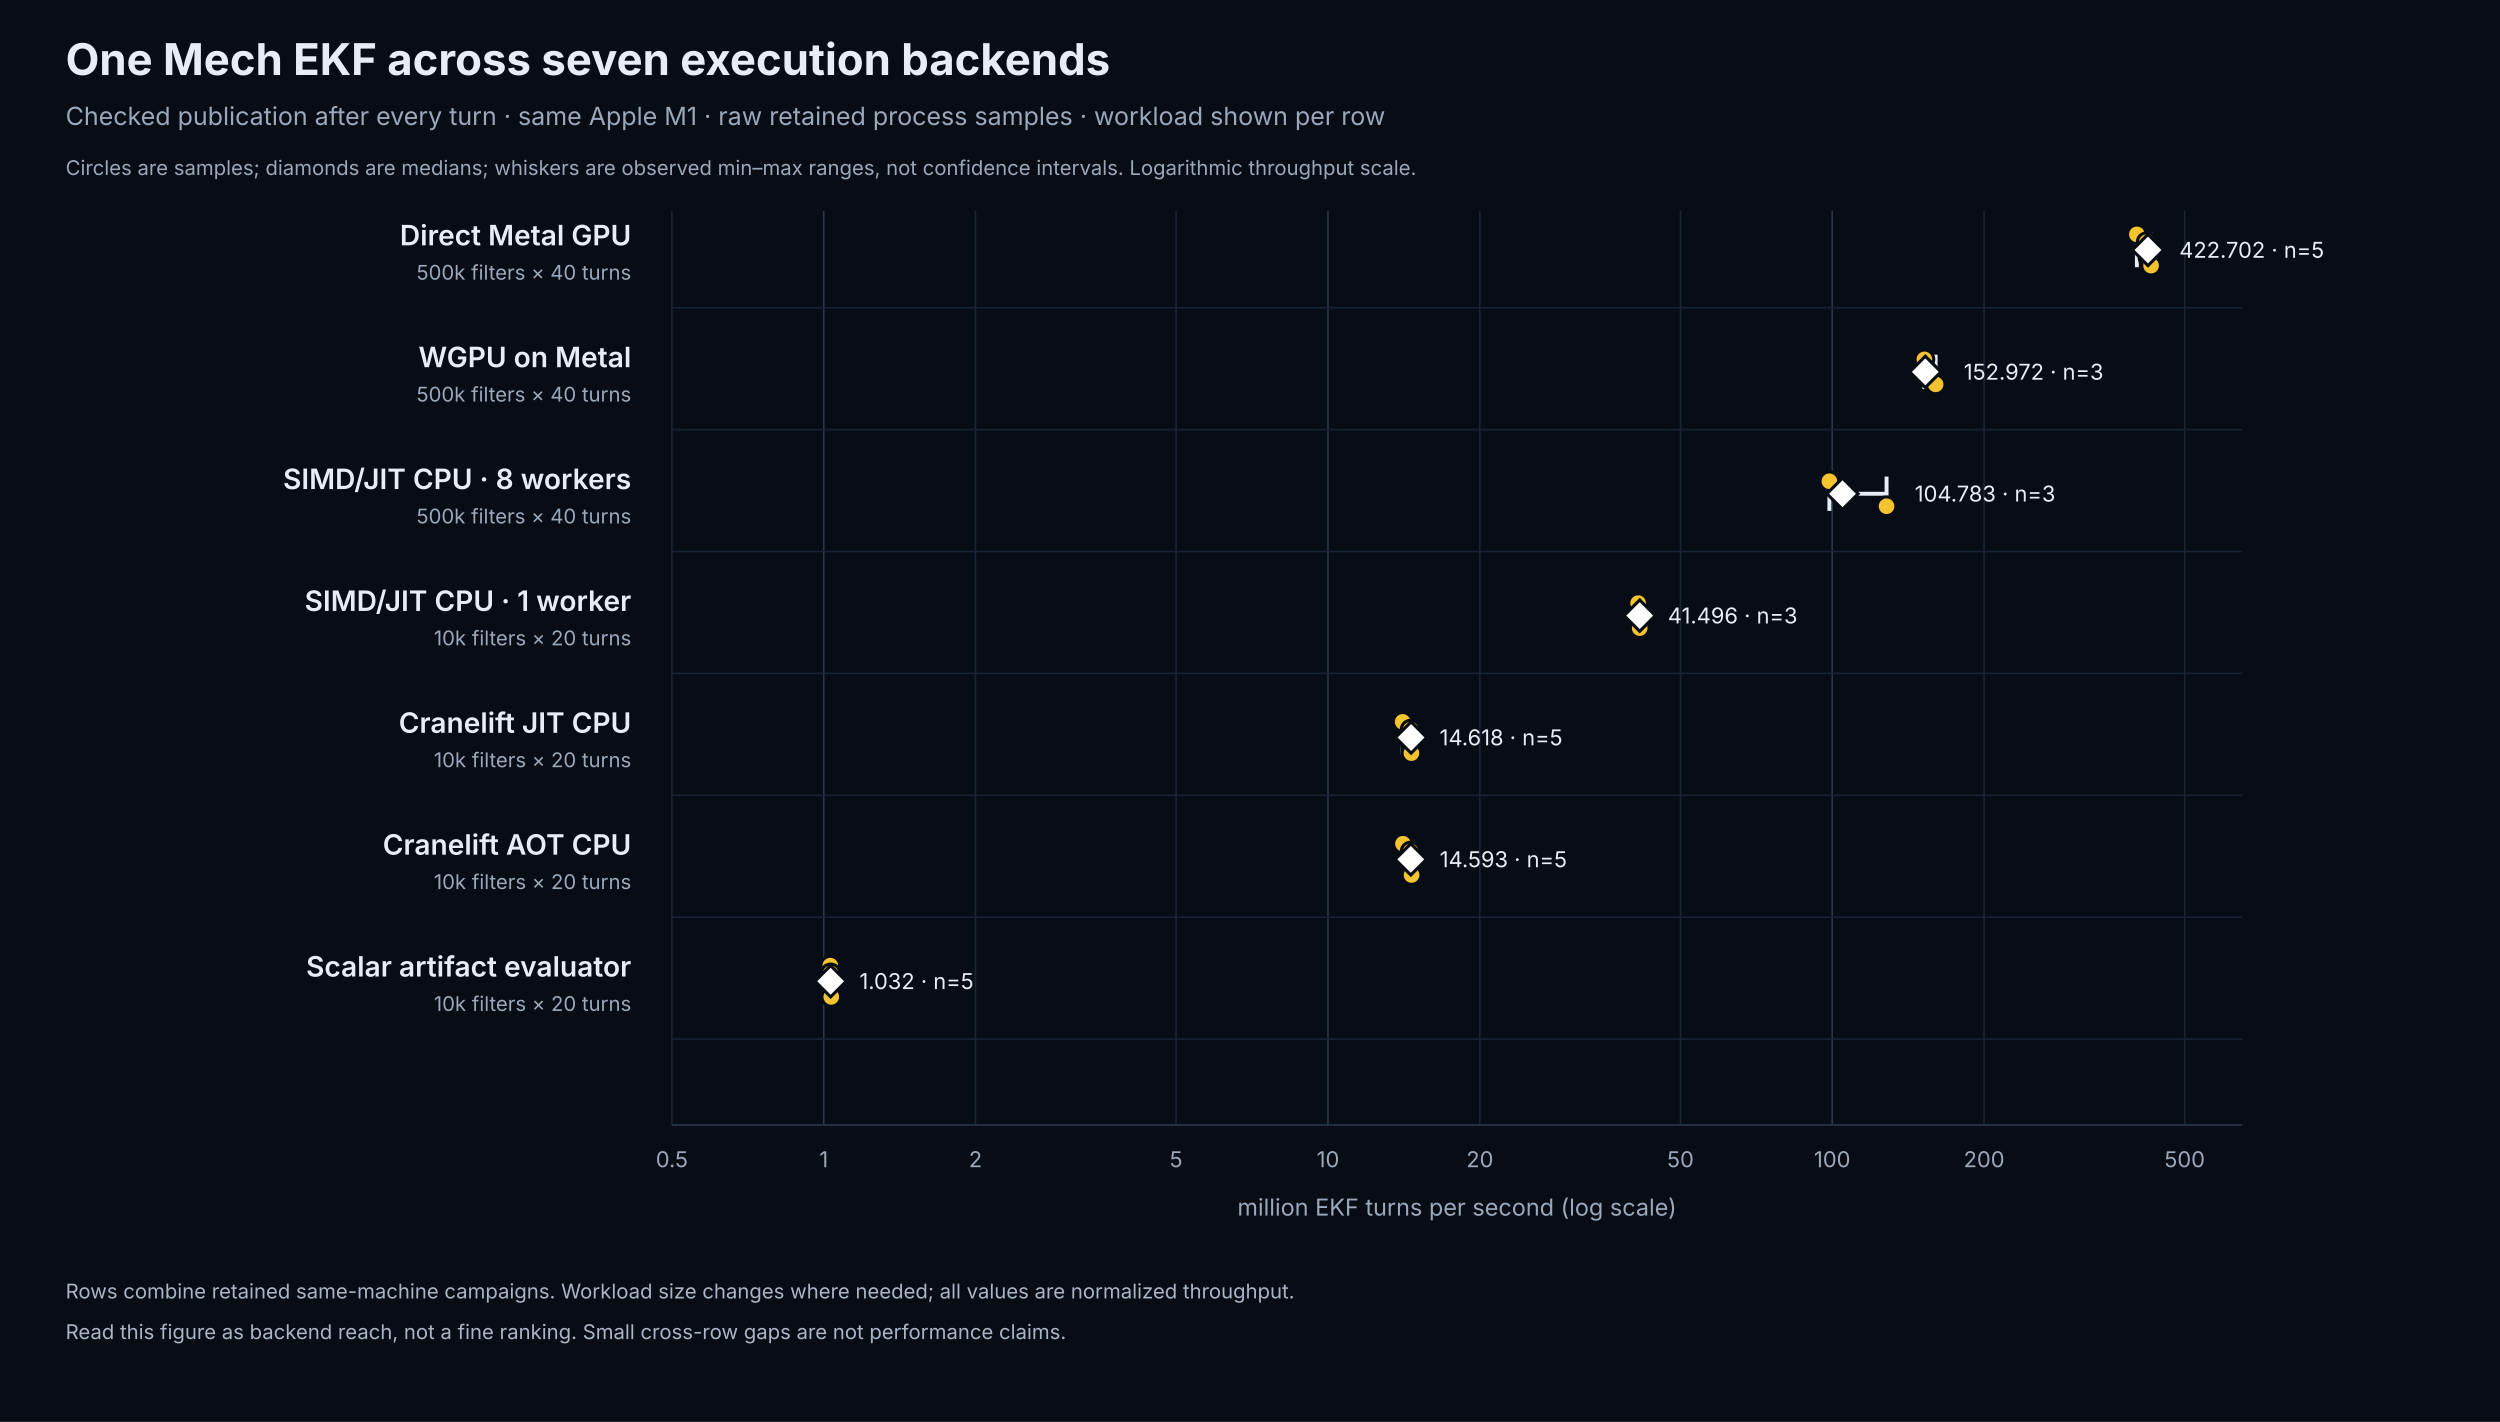
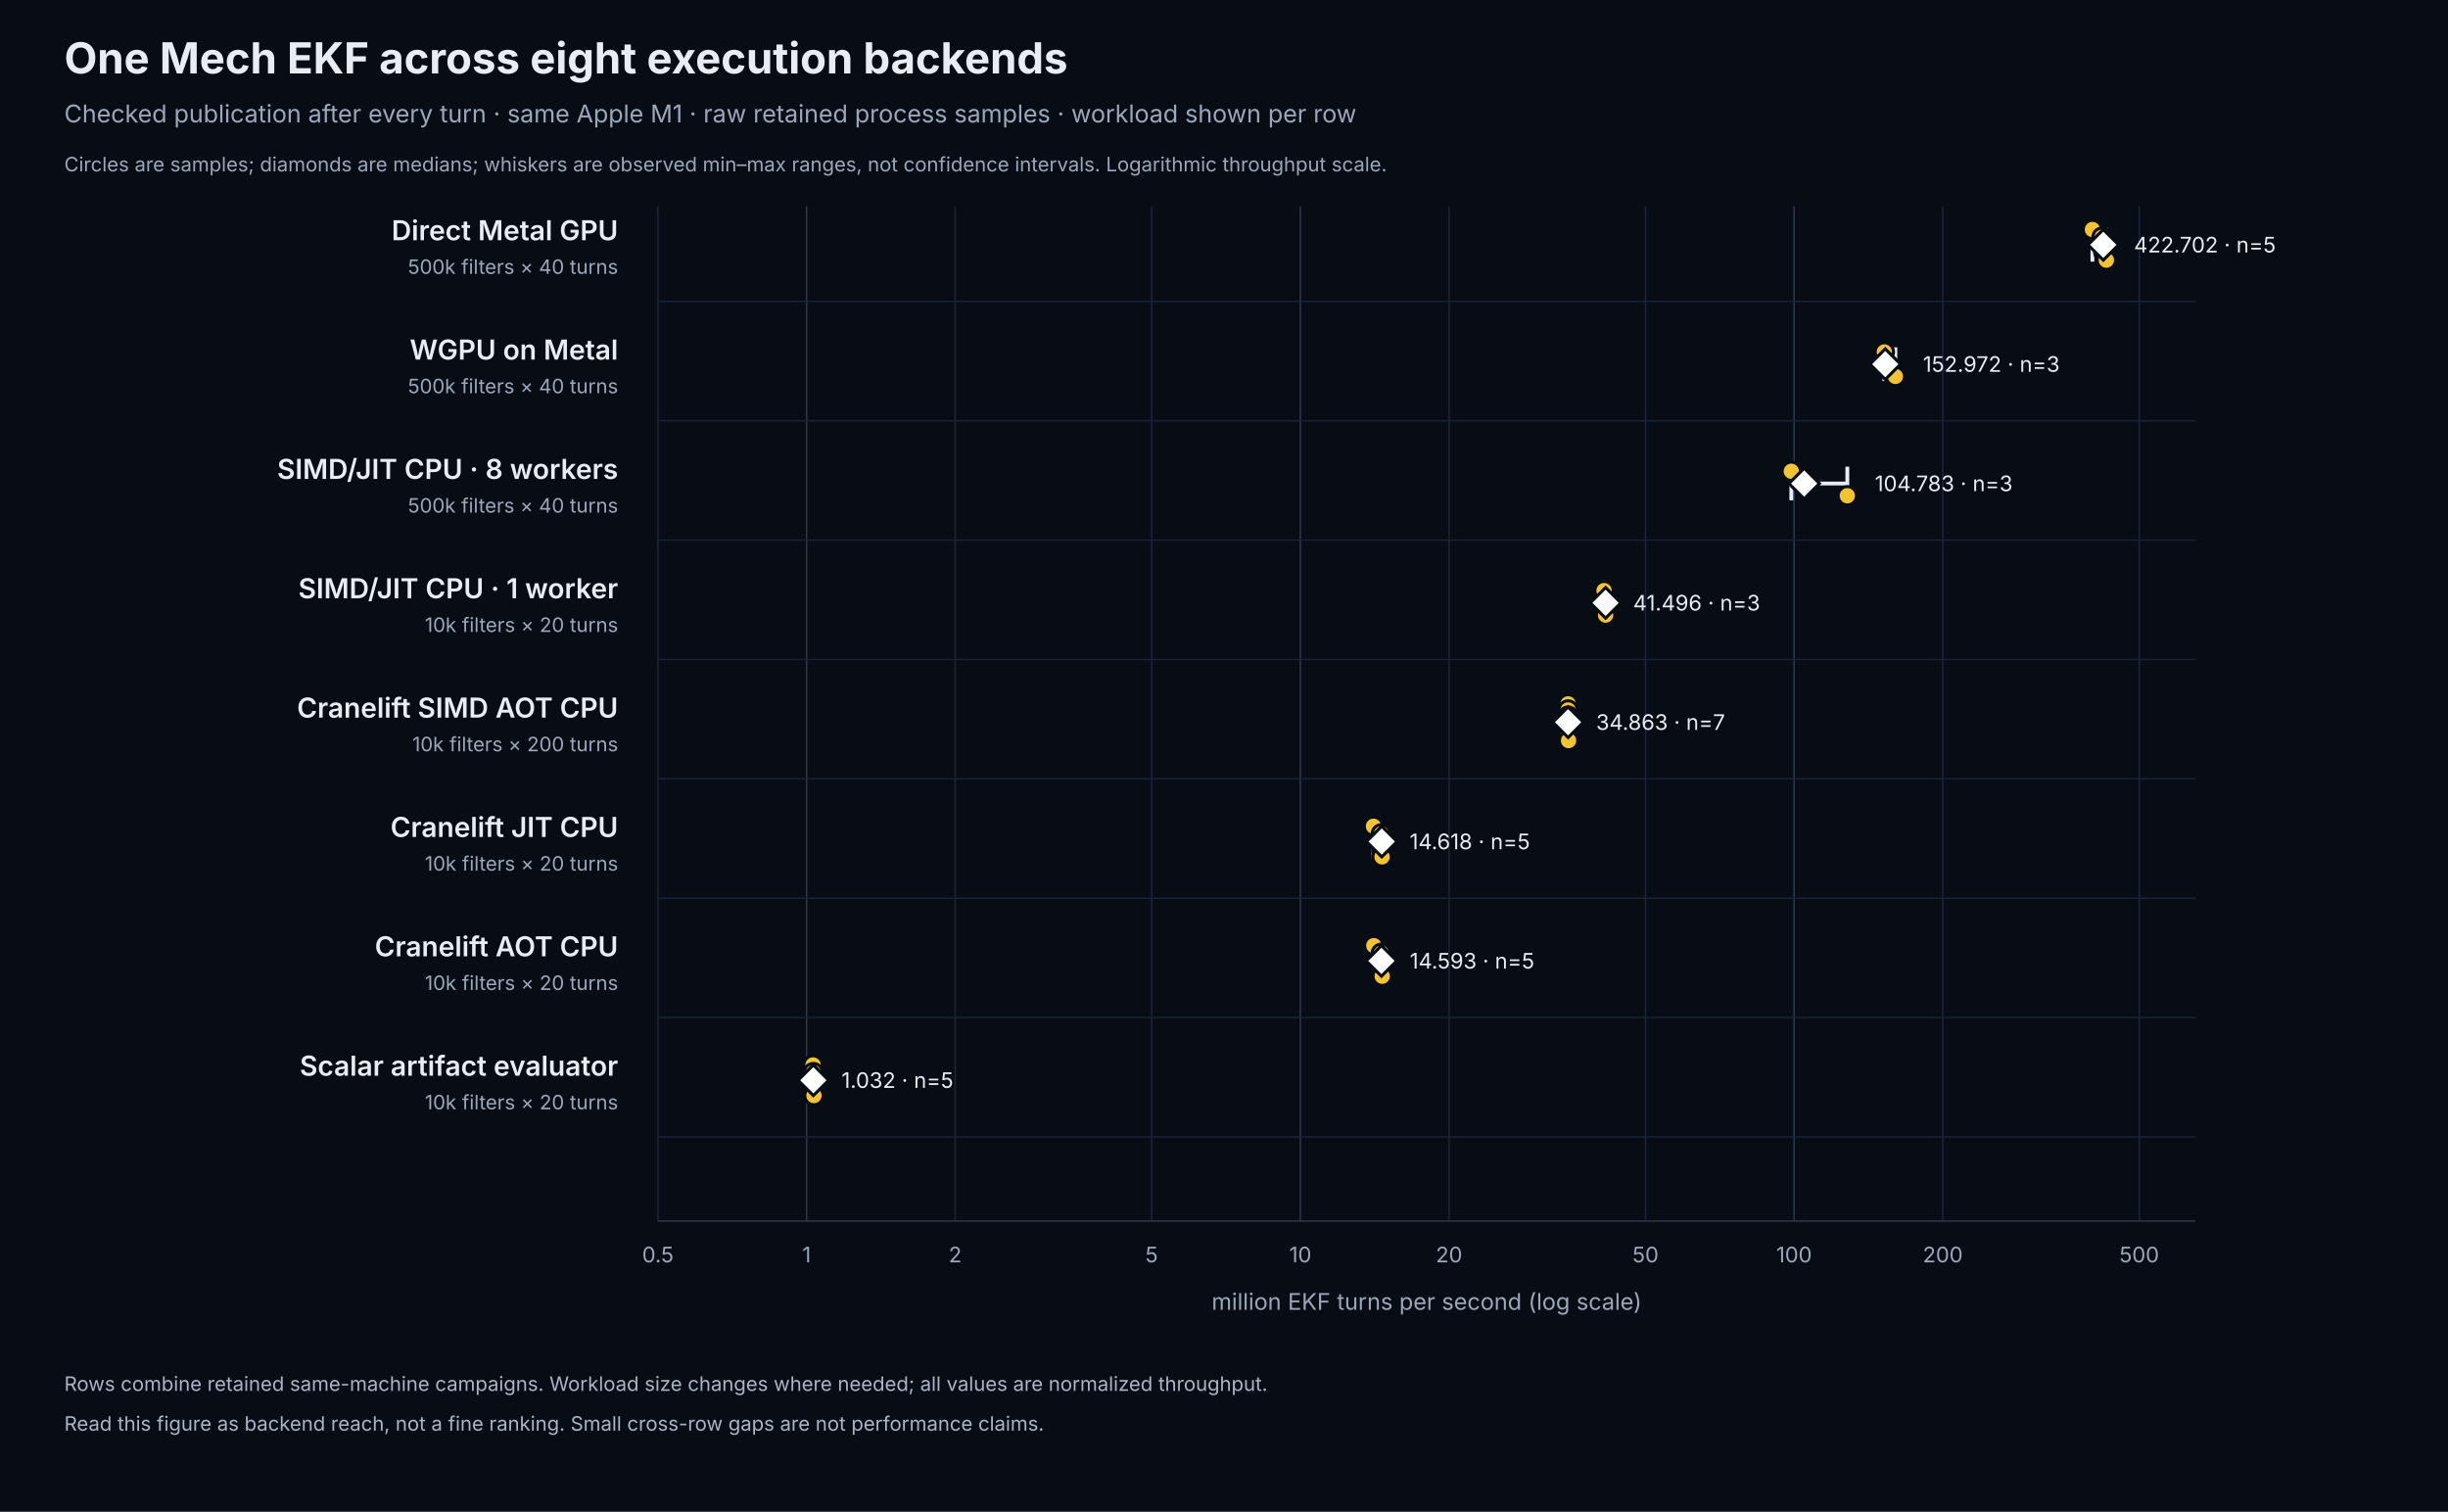
- <svg xmlns="http://www.w3.org/2000/svg" width="1600" height="910" viewBox="0 0 1600 910" role="img" aria-labelledby="mech-title mech-desc">
+ <svg xmlns="http://www.w3.org/2000/svg" width="1600" height="988" viewBox="0 0 1600 988" role="img" aria-labelledby="mech-title mech-desc">
  <rect width="100%" height="100%" fill="#080c14" />
  <style>text{font-family:-apple-system,BlinkMacSystemFont,"Segoe UI",sans-serif;fill:#e8edf5}.muted{fill:#9aa8ba}.grid{stroke:#2a374c;stroke-width:1}.minor-grid{stroke:#1a2538;stroke-width:1}.row-guide{stroke:#182235;stroke-width:1}.axis{fill:#9aa8ba;font-size:14px}.label{font-size:18px;font-weight:600}.detail{fill:#9aa8ba;font-size:13px}.value{font-size:14px;font-variant-numeric:tabular-nums}.whisker{stroke:#e8edf5;stroke-width:2.5}.footnote{fill:#aab5c5;font-size:13px}</style>
-   <text x="42" y="48" font-size="28" font-weight="700">One Mech EKF across seven execution backends</text>
+   <text x="42" y="48" font-size="28" font-weight="700">One Mech EKF across eight execution backends</text>
  <text x="42" y="80" class="muted" font-size="16">Checked publication after every turn · same Apple M1 · raw retained process samples · workload shown per row</text>
  <text x="42" y="112" class="muted" font-size="13">Circles are samples; diamonds are medians; whiskers are observed min–max ranges, not confidence intervals. Logarithmic throughput scale.</text>
-   <line x1="430.0" y1="135" x2="430.0" y2="720" class="minor-grid" />
-   <text x="430.0" y="747" text-anchor="middle" class="axis">0.5</text>
-   <line x1="527.2" y1="135" x2="527.2" y2="720" class="grid" />
-   <text x="527.2" y="747" text-anchor="middle" class="axis">1</text>
-   <line x1="624.3" y1="135" x2="624.3" y2="720" class="minor-grid" />
-   <text x="624.3" y="747" text-anchor="middle" class="axis">2</text>
-   <line x1="752.7" y1="135" x2="752.7" y2="720" class="minor-grid" />
-   <text x="752.7" y="747" text-anchor="middle" class="axis">5</text>
-   <line x1="849.9" y1="135" x2="849.9" y2="720" class="grid" />
-   <text x="849.9" y="747" text-anchor="middle" class="axis">10</text>
-   <line x1="947.1" y1="135" x2="947.1" y2="720" class="minor-grid" />
-   <text x="947.1" y="747" text-anchor="middle" class="axis">20</text>
-   <line x1="1075.5" y1="135" x2="1075.5" y2="720" class="minor-grid" />
-   <text x="1075.5" y="747" text-anchor="middle" class="axis">50</text>
-   <line x1="1172.6" y1="135" x2="1172.6" y2="720" class="grid" />
-   <text x="1172.6" y="747" text-anchor="middle" class="axis">100</text>
-   <line x1="1269.8" y1="135" x2="1269.8" y2="720" class="minor-grid" />
-   <text x="1269.8" y="747" text-anchor="middle" class="axis">200</text>
-   <line x1="1398.2" y1="135" x2="1398.2" y2="720" class="minor-grid" />
-   <text x="1398.2" y="747" text-anchor="middle" class="axis">500</text>
+   <line x1="430.0" y1="135" x2="430.0" y2="798" class="minor-grid" />
+   <text x="430.0" y="825" text-anchor="middle" class="axis">0.5</text>
+   <line x1="527.2" y1="135" x2="527.2" y2="798" class="grid" />
+   <text x="527.2" y="825" text-anchor="middle" class="axis">1</text>
+   <line x1="624.3" y1="135" x2="624.3" y2="798" class="minor-grid" />
+   <text x="624.3" y="825" text-anchor="middle" class="axis">2</text>
+   <line x1="752.7" y1="135" x2="752.7" y2="798" class="minor-grid" />
+   <text x="752.7" y="825" text-anchor="middle" class="axis">5</text>
+   <line x1="849.9" y1="135" x2="849.9" y2="798" class="grid" />
+   <text x="849.9" y="825" text-anchor="middle" class="axis">10</text>
+   <line x1="947.1" y1="135" x2="947.1" y2="798" class="minor-grid" />
+   <text x="947.1" y="825" text-anchor="middle" class="axis">20</text>
+   <line x1="1075.5" y1="135" x2="1075.5" y2="798" class="minor-grid" />
+   <text x="1075.5" y="825" text-anchor="middle" class="axis">50</text>
+   <line x1="1172.6" y1="135" x2="1172.6" y2="798" class="grid" />
+   <text x="1172.6" y="825" text-anchor="middle" class="axis">100</text>
+   <line x1="1269.8" y1="135" x2="1269.8" y2="798" class="minor-grid" />
+   <text x="1269.8" y="825" text-anchor="middle" class="axis">200</text>
+   <line x1="1398.2" y1="135" x2="1398.2" y2="798" class="minor-grid" />
+   <text x="1398.2" y="825" text-anchor="middle" class="axis">500</text>
  <line x1="430" y1="197" x2="1435" y2="197" class="row-guide" />
  <text x="404" y="157" text-anchor="end" class="label">Direct Metal GPU</text>
  <text x="404" y="179" text-anchor="end" class="detail">500k filters × 40 turns</text>
  <line x1="1367.6" y1="160" x2="1376.7" y2="160" class="whisker" />
  <line x1="1367.6" y1="149" x2="1367.6" y2="171" class="whisker" />
  <line x1="1376.7" y1="149" x2="1376.7" y2="171" class="whisker" />
  <circle cx="1367.6" cy="150" r="6" fill="#f4c430" stroke="#080c14" stroke-width="2" />
  <circle cx="1373.9" cy="155" r="6" fill="#f4c430" stroke="#080c14" stroke-width="2" />
  <circle cx="1374.7" cy="160" r="6" fill="#f4c430" stroke="#080c14" stroke-width="2" />
  <circle cx="1375.1" cy="165" r="6" fill="#f4c430" stroke="#080c14" stroke-width="2" />
  <circle cx="1376.7" cy="170" r="6" fill="#f4c430" stroke="#080c14" stroke-width="2" />
  <path d="M 1374.7 150 L 1384.7 160 L 1374.7 170 L 1364.7 160 Z" fill="#ffffff" stroke="#080c14" stroke-width="2" />
  <text x="1394.7" y="165" class="value">422.702 · n=5</text>
  <line x1="430" y1="275" x2="1435" y2="275" class="row-guide" />
  <text x="404" y="235" text-anchor="end" class="label">WGPU on Metal</text>
  <text x="404" y="257" text-anchor="end" class="detail">500k filters × 40 turns</text>
  <line x1="1231.6" y1="238" x2="1238.8" y2="238" class="whisker" />
  <line x1="1231.6" y1="227" x2="1231.6" y2="249" class="whisker" />
  <line x1="1238.8" y1="227" x2="1238.8" y2="249" class="whisker" />
  <circle cx="1231.6" cy="230" r="6" fill="#f4c430" stroke="#080c14" stroke-width="2" />
  <circle cx="1232.2" cy="238" r="6" fill="#f4c430" stroke="#080c14" stroke-width="2" />
  <circle cx="1238.8" cy="246" r="6" fill="#f4c430" stroke="#080c14" stroke-width="2" />
  <path d="M 1232.2 228 L 1242.2 238 L 1232.2 248 L 1222.2 238 Z" fill="#ffffff" stroke="#080c14" stroke-width="2" />
  <text x="1256.8" y="243" class="value">152.972 · n=3</text>
  <line x1="430" y1="353" x2="1435" y2="353" class="row-guide" />
  <text x="404" y="313" text-anchor="end" class="label">SIMD/JIT CPU · 8 workers</text>
  <text x="404" y="335" text-anchor="end" class="detail">500k filters × 40 turns</text>
  <line x1="1170.8" y1="316" x2="1207.4" y2="316" class="whisker" />
  <line x1="1170.8" y1="305" x2="1170.8" y2="327" class="whisker" />
  <line x1="1207.4" y1="305" x2="1207.4" y2="327" class="whisker" />
  <circle cx="1170.8" cy="308" r="6" fill="#f4c430" stroke="#080c14" stroke-width="2" />
  <circle cx="1179.2" cy="316" r="6" fill="#f4c430" stroke="#080c14" stroke-width="2" />
  <circle cx="1207.4" cy="324" r="6" fill="#f4c430" stroke="#080c14" stroke-width="2" />
  <path d="M 1179.2 306 L 1189.2 316 L 1179.2 326 L 1169.2 316 Z" fill="#ffffff" stroke="#080c14" stroke-width="2" />
  <text x="1225.4" y="321" class="value">104.783 · n=3</text>
  <line x1="430" y1="431" x2="1435" y2="431" class="row-guide" />
  <text x="404" y="391" text-anchor="end" class="label">SIMD/JIT CPU · 1 worker</text>
  <text x="404" y="413" text-anchor="end" class="detail">10k filters × 20 turns</text>
  <line x1="1048.4" y1="394" x2="1049.4" y2="394" class="whisker" />
  <line x1="1048.4" y1="383" x2="1048.4" y2="405" class="whisker" />
  <line x1="1049.4" y1="383" x2="1049.4" y2="405" class="whisker" />
  <circle cx="1048.4" cy="386" r="6" fill="#f4c430" stroke="#080c14" stroke-width="2" />
  <circle cx="1049.4" cy="394" r="6" fill="#f4c430" stroke="#080c14" stroke-width="2" />
  <circle cx="1049.4" cy="402" r="6" fill="#f4c430" stroke="#080c14" stroke-width="2" />
  <path d="M 1049.4 384 L 1059.4 394 L 1049.4 404 L 1039.4 394 Z" fill="#ffffff" stroke="#080c14" stroke-width="2" />
  <text x="1067.4" y="399" class="value">41.496 · n=3</text>
  <line x1="430" y1="509" x2="1435" y2="509" class="row-guide" />
-   <text x="404" y="469" text-anchor="end" class="label">Cranelift JIT CPU</text>
-   <text x="404" y="491" text-anchor="end" class="detail">10k filters × 20 turns</text>
-   <line x1="897.7" y1="472" x2="903.3" y2="472" class="whisker" />
-   <line x1="897.7" y1="461" x2="897.7" y2="483" class="whisker" />
-   <line x1="903.3" y1="461" x2="903.3" y2="483" class="whisker" />
-   <circle cx="897.7" cy="462" r="6" fill="#f4c430" stroke="#080c14" stroke-width="2" />
-   <circle cx="902.8" cy="467" r="6" fill="#f4c430" stroke="#080c14" stroke-width="2" />
-   <circle cx="903.1" cy="472" r="6" fill="#f4c430" stroke="#080c14" stroke-width="2" />
-   <circle cx="903.2" cy="477" r="6" fill="#f4c430" stroke="#080c14" stroke-width="2" />
-   <circle cx="903.3" cy="482" r="6" fill="#f4c430" stroke="#080c14" stroke-width="2" />
-   <path d="M 903.1 462 L 913.1 472 L 903.1 482 L 893.1 472 Z" fill="#ffffff" stroke="#080c14" stroke-width="2" />
-   <text x="921.3" y="477" class="value">14.618 · n=5</text>
+   <text x="404" y="469" text-anchor="end" class="label">Cranelift SIMD AOT CPU</text>
+   <text x="404" y="491" text-anchor="end" class="detail">10k filters × 200 turns</text>
+   <line x1="1024.9" y1="472" x2="1025.2" y2="472" class="whisker" />
+   <line x1="1024.9" y1="461" x2="1024.9" y2="483" class="whisker" />
+   <line x1="1025.2" y1="461" x2="1025.2" y2="483" class="whisker" />
+   <circle cx="1024.9" cy="460" r="6" fill="#f4c430" stroke="#080c14" stroke-width="2" />
+   <circle cx="1024.9" cy="464" r="6" fill="#f4c430" stroke="#080c14" stroke-width="2" />
+   <circle cx="1024.9" cy="468" r="6" fill="#f4c430" stroke="#080c14" stroke-width="2" />
+   <circle cx="1024.9" cy="472" r="6" fill="#f4c430" stroke="#080c14" stroke-width="2" />
+   <circle cx="1025.0" cy="476" r="6" fill="#f4c430" stroke="#080c14" stroke-width="2" />
+   <circle cx="1025.0" cy="480" r="6" fill="#f4c430" stroke="#080c14" stroke-width="2" />
+   <circle cx="1025.2" cy="484" r="6" fill="#f4c430" stroke="#080c14" stroke-width="2" />
+   <path d="M 1024.9 462 L 1034.9 472 L 1024.9 482 L 1014.9 472 Z" fill="#ffffff" stroke="#080c14" stroke-width="2" />
+   <text x="1043.2" y="477" class="value">34.863 · n=7</text>
  <line x1="430" y1="587" x2="1435" y2="587" class="row-guide" />
-   <text x="404" y="547" text-anchor="end" class="label">Cranelift AOT CPU</text>
+   <text x="404" y="547" text-anchor="end" class="label">Cranelift JIT CPU</text>
  <text x="404" y="569" text-anchor="end" class="detail">10k filters × 20 turns</text>
-   <line x1="897.9" y1="550" x2="903.4" y2="550" class="whisker" />
-   <line x1="897.9" y1="539" x2="897.9" y2="561" class="whisker" />
-   <line x1="903.4" y1="539" x2="903.4" y2="561" class="whisker" />
-   <circle cx="897.9" cy="540" r="6" fill="#f4c430" stroke="#080c14" stroke-width="2" />
+   <line x1="897.7" y1="550" x2="903.3" y2="550" class="whisker" />
+   <line x1="897.7" y1="539" x2="897.7" y2="561" class="whisker" />
+   <line x1="903.3" y1="539" x2="903.3" y2="561" class="whisker" />
+   <circle cx="897.7" cy="540" r="6" fill="#f4c430" stroke="#080c14" stroke-width="2" />
  <circle cx="902.8" cy="545" r="6" fill="#f4c430" stroke="#080c14" stroke-width="2" />
-   <circle cx="902.9" cy="550" r="6" fill="#f4c430" stroke="#080c14" stroke-width="2" />
-   <circle cx="903.0" cy="555" r="6" fill="#f4c430" stroke="#080c14" stroke-width="2" />
-   <circle cx="903.4" cy="560" r="6" fill="#f4c430" stroke="#080c14" stroke-width="2" />
-   <path d="M 902.9 540 L 912.9 550 L 902.9 560 L 892.9 550 Z" fill="#ffffff" stroke="#080c14" stroke-width="2" />
-   <text x="921.4" y="555" class="value">14.593 · n=5</text>
+   <circle cx="903.1" cy="550" r="6" fill="#f4c430" stroke="#080c14" stroke-width="2" />
+   <circle cx="903.2" cy="555" r="6" fill="#f4c430" stroke="#080c14" stroke-width="2" />
+   <circle cx="903.3" cy="560" r="6" fill="#f4c430" stroke="#080c14" stroke-width="2" />
+   <path d="M 903.1 540 L 913.1 550 L 903.1 560 L 893.1 550 Z" fill="#ffffff" stroke="#080c14" stroke-width="2" />
+   <text x="921.3" y="555" class="value">14.618 · n=5</text>
  <line x1="430" y1="665" x2="1435" y2="665" class="row-guide" />
-   <text x="404" y="625" text-anchor="end" class="label">Scalar artifact evaluator</text>
+   <text x="404" y="625" text-anchor="end" class="label">Cranelift AOT CPU</text>
  <text x="404" y="647" text-anchor="end" class="detail">10k filters × 20 turns</text>
-   <line x1="531.4" y1="628" x2="532.0" y2="628" class="whisker" />
-   <line x1="531.4" y1="617" x2="531.4" y2="639" class="whisker" />
-   <line x1="532.0" y1="617" x2="532.0" y2="639" class="whisker" />
-   <circle cx="531.4" cy="618" r="6" fill="#f4c430" stroke="#080c14" stroke-width="2" />
-   <circle cx="531.6" cy="623" r="6" fill="#f4c430" stroke="#080c14" stroke-width="2" />
-   <circle cx="531.6" cy="628" r="6" fill="#f4c430" stroke="#080c14" stroke-width="2" />
-   <circle cx="531.7" cy="633" r="6" fill="#f4c430" stroke="#080c14" stroke-width="2" />
-   <circle cx="532.0" cy="638" r="6" fill="#f4c430" stroke="#080c14" stroke-width="2" />
-   <path d="M 531.6 618 L 541.6 628 L 531.6 638 L 521.6 628 Z" fill="#ffffff" stroke="#080c14" stroke-width="2" />
-   <text x="550.0" y="633" class="value">1.032 · n=5</text>
-   <line x1="430" y1="720" x2="1435" y2="720" class="grid" />
-   <text x="932.5" y="778" text-anchor="middle" class="muted" font-size="15">million EKF turns per second (log scale)</text>
-   <text x="42" y="831" class="footnote">Rows combine retained same-machine campaigns. Workload size changes where needed; all values are normalized throughput.</text>
-   <text x="42" y="857" class="footnote">Read this figure as backend reach, not a fine ranking. Small cross-row gaps are not performance claims.</text>
+   <line x1="897.9" y1="628" x2="903.4" y2="628" class="whisker" />
+   <line x1="897.9" y1="617" x2="897.9" y2="639" class="whisker" />
+   <line x1="903.4" y1="617" x2="903.4" y2="639" class="whisker" />
+   <circle cx="897.9" cy="618" r="6" fill="#f4c430" stroke="#080c14" stroke-width="2" />
+   <circle cx="902.8" cy="623" r="6" fill="#f4c430" stroke="#080c14" stroke-width="2" />
+   <circle cx="902.9" cy="628" r="6" fill="#f4c430" stroke="#080c14" stroke-width="2" />
+   <circle cx="903.0" cy="633" r="6" fill="#f4c430" stroke="#080c14" stroke-width="2" />
+   <circle cx="903.4" cy="638" r="6" fill="#f4c430" stroke="#080c14" stroke-width="2" />
+   <path d="M 902.9 618 L 912.9 628 L 902.9 638 L 892.9 628 Z" fill="#ffffff" stroke="#080c14" stroke-width="2" />
+   <text x="921.4" y="633" class="value">14.593 · n=5</text>
+   <line x1="430" y1="743" x2="1435" y2="743" class="row-guide" />
+   <text x="404" y="703" text-anchor="end" class="label">Scalar artifact evaluator</text>
+   <text x="404" y="725" text-anchor="end" class="detail">10k filters × 20 turns</text>
+   <line x1="531.4" y1="706" x2="532.0" y2="706" class="whisker" />
+   <line x1="531.4" y1="695" x2="531.4" y2="717" class="whisker" />
+   <line x1="532.0" y1="695" x2="532.0" y2="717" class="whisker" />
+   <circle cx="531.4" cy="696" r="6" fill="#f4c430" stroke="#080c14" stroke-width="2" />
+   <circle cx="531.6" cy="701" r="6" fill="#f4c430" stroke="#080c14" stroke-width="2" />
+   <circle cx="531.6" cy="706" r="6" fill="#f4c430" stroke="#080c14" stroke-width="2" />
+   <circle cx="531.7" cy="711" r="6" fill="#f4c430" stroke="#080c14" stroke-width="2" />
+   <circle cx="532.0" cy="716" r="6" fill="#f4c430" stroke="#080c14" stroke-width="2" />
+   <path d="M 531.6 696 L 541.6 706 L 531.6 716 L 521.6 706 Z" fill="#ffffff" stroke="#080c14" stroke-width="2" />
+   <text x="550.0" y="711" class="value">1.032 · n=5</text>
+   <line x1="430" y1="798" x2="1435" y2="798" class="grid" />
+   <text x="932.5" y="856" text-anchor="middle" class="muted" font-size="15">million EKF turns per second (log scale)</text>
+   <text x="42" y="909" class="footnote">Rows combine retained same-machine campaigns. Workload size changes where needed; all values are normalized throughput.</text>
+   <text x="42" y="935" class="footnote">Read this figure as backend reach, not a fine ranking. Small cross-row gaps are not performance claims.</text>
</svg>
